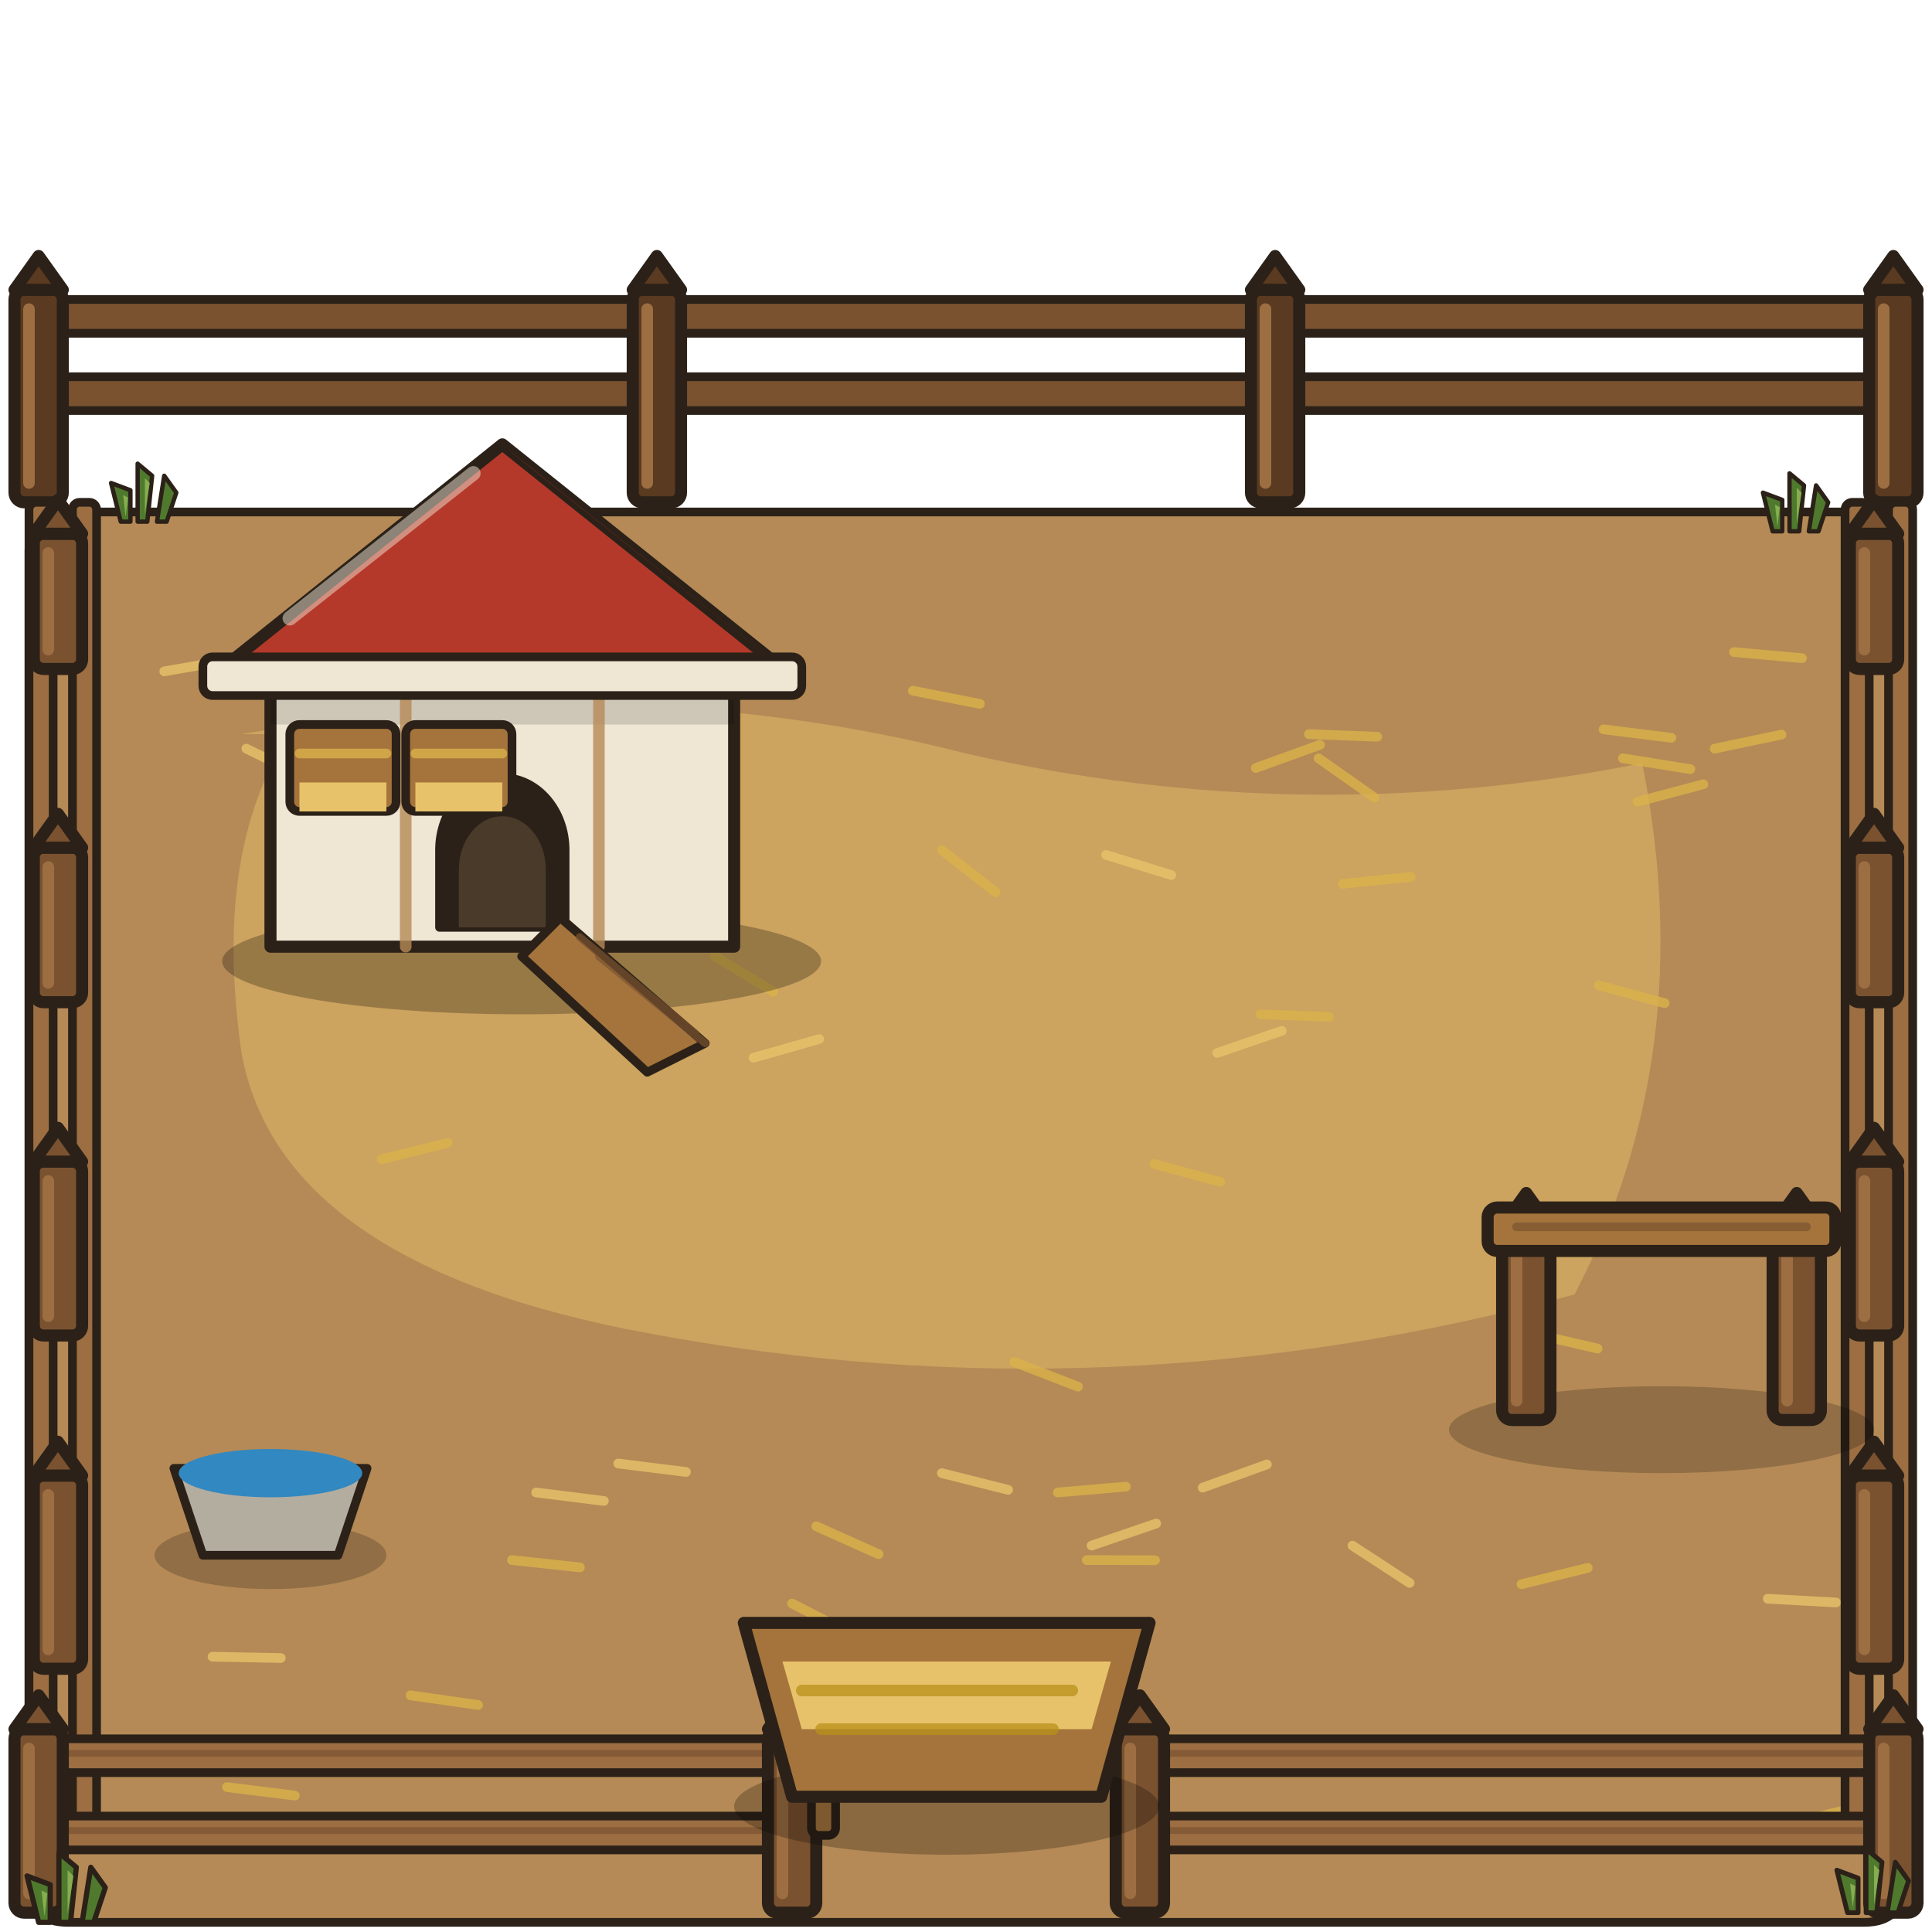
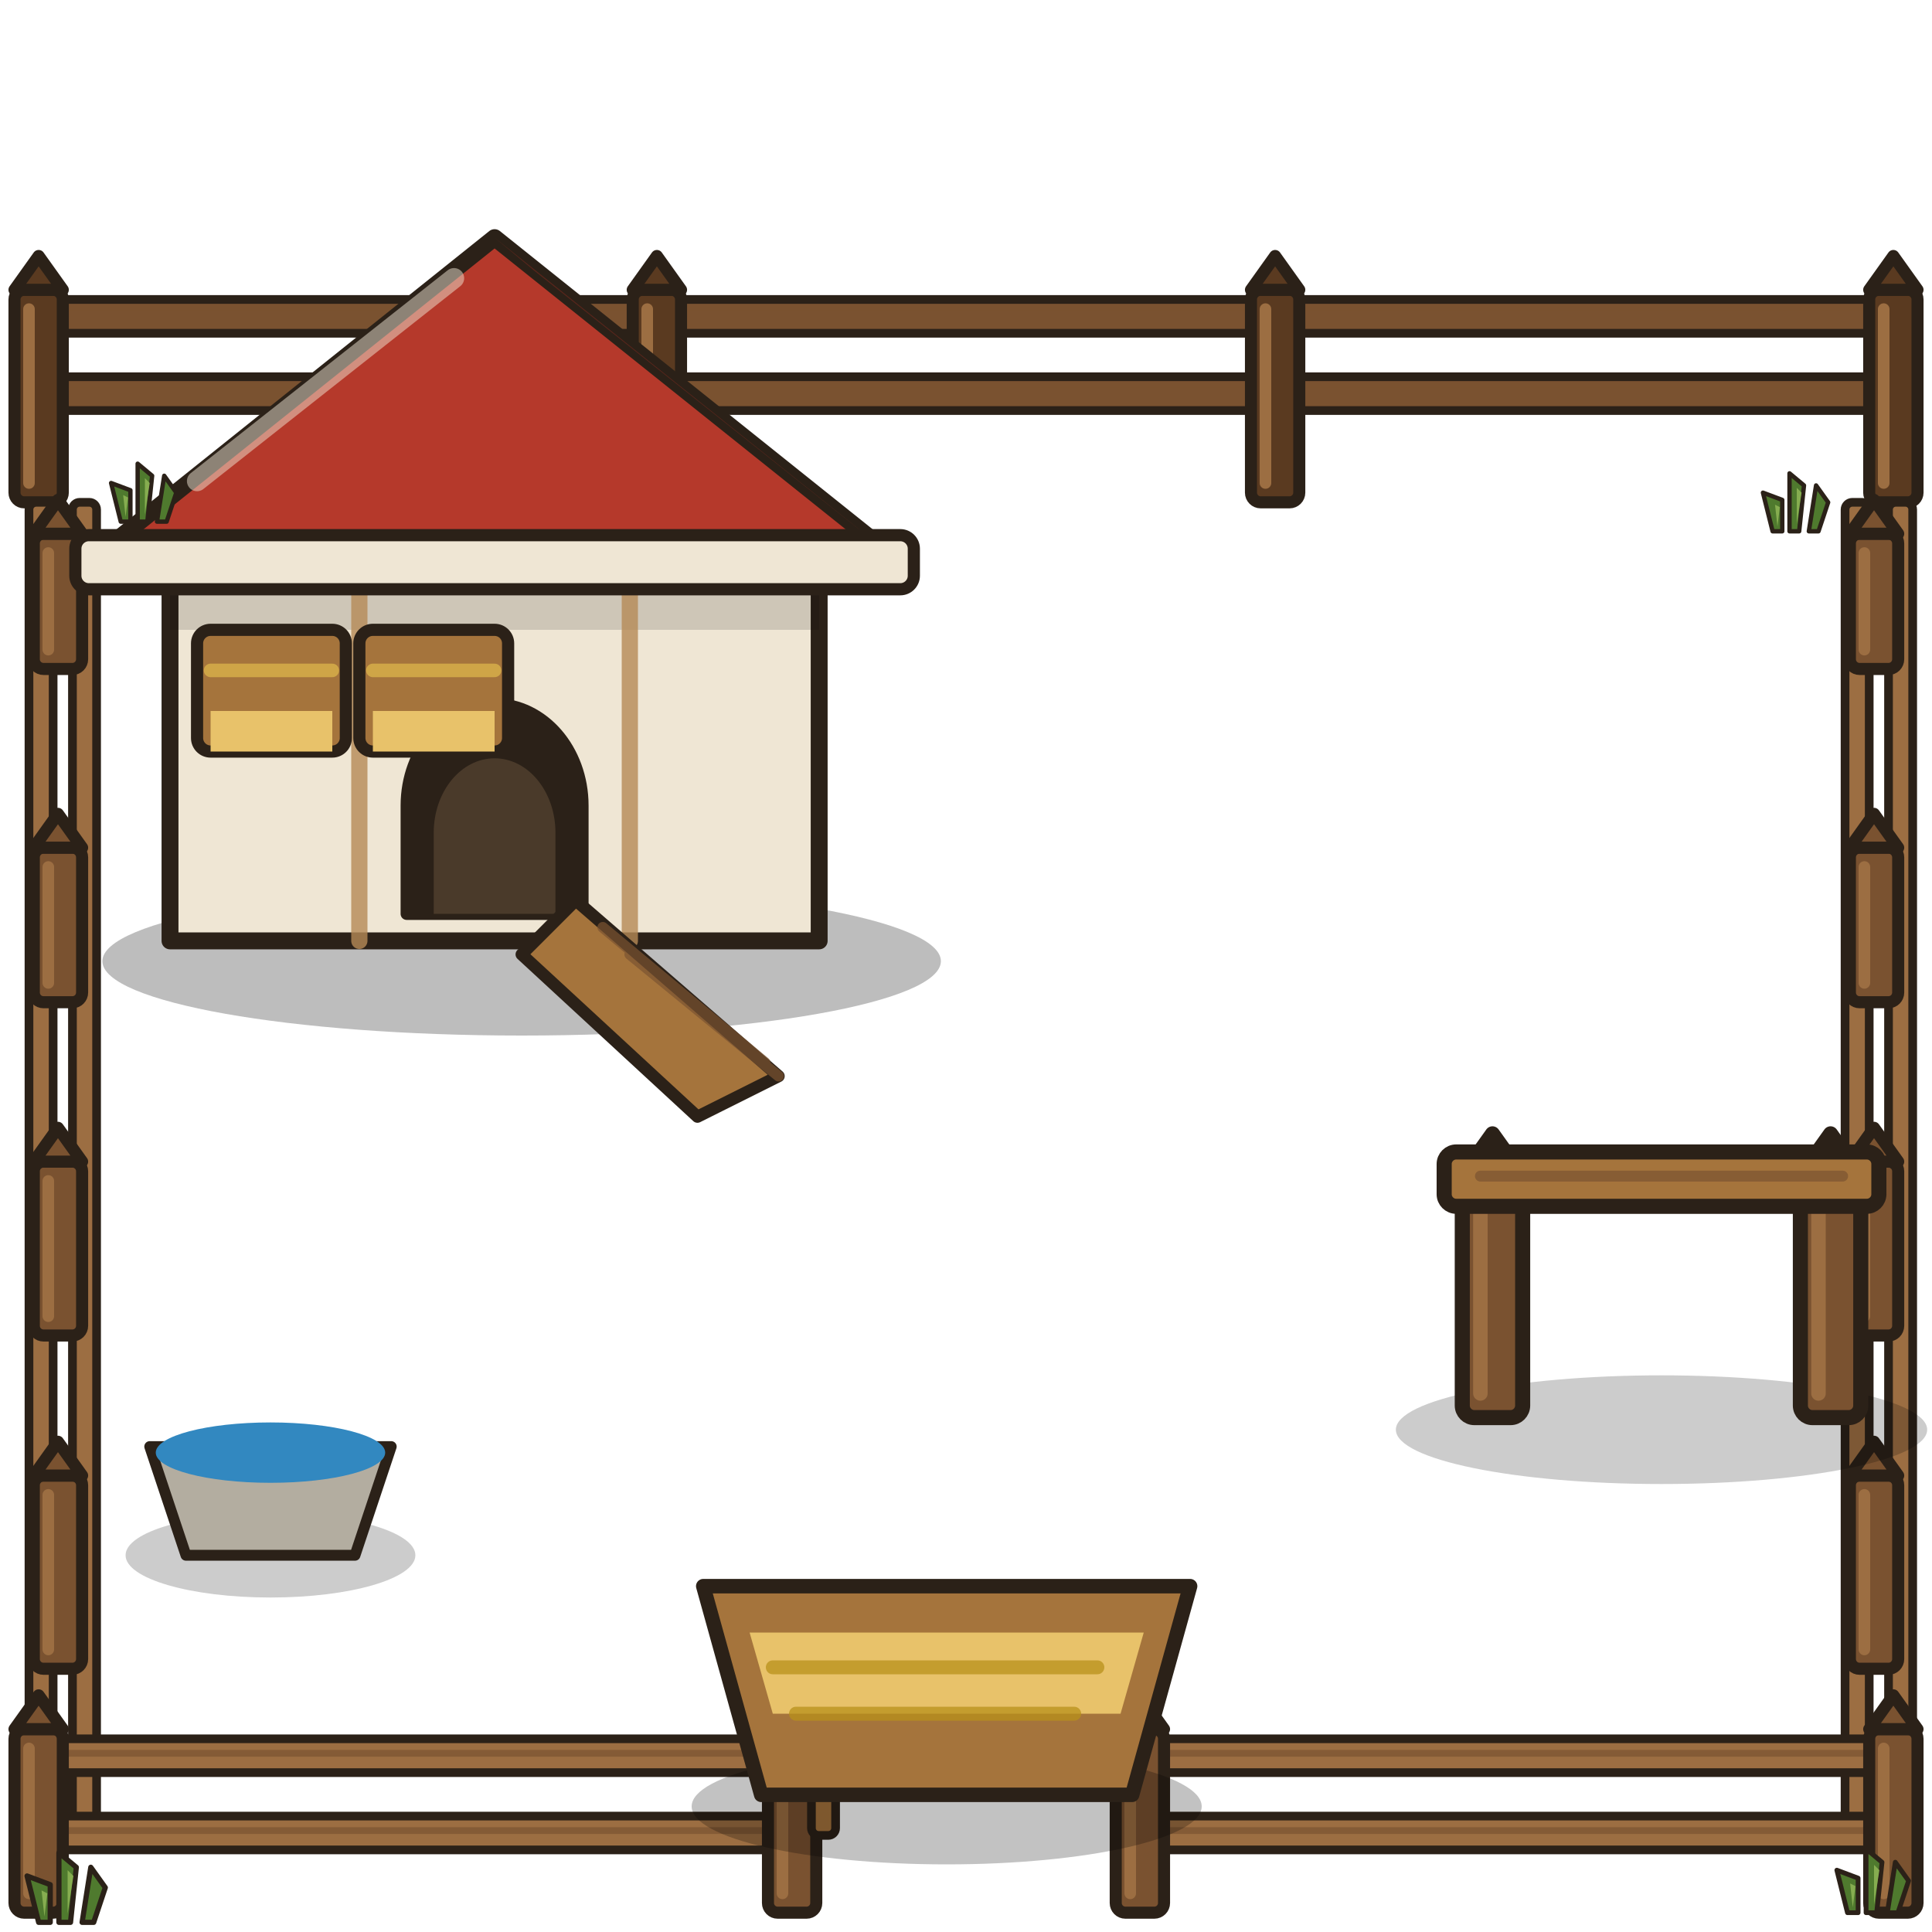
<svg xmlns="http://www.w3.org/2000/svg" width="400" height="400" viewBox="0 0 400 400">
  <defs>
    <style>.o{stroke:#2b2118;stroke-width:2.5;stroke-linejoin:round;stroke-linecap:round}.i{stroke:#2b2118;stroke-width:1.8;stroke-linejoin:round;stroke-linecap:round}</style>
  </defs>
-   <path class="i" d="M14,106 h372 q8,0 8,8 v276 q0,8 -8,8 h-372 q-8,0 -8,-8 v-276 q0,-8 8,-8z" fill="#b58a56" />
-   <path d="M50,152 q80,-14 150,4 q70,16 140,2 q12,60 -14,110 q-96,26 -192,8 q-76,-14 -84,-58 q-6,-42 10,-66z" fill="#e8c26a" opacity=".45" />
-   <g>
-     <path d="M229,177 l14,2" stroke="#e8c26a" stroke-width="2" stroke-linecap="round" opacity=".8" transform="rotate(9 229 177)" />
-     <path d="M359,135 l14,2" stroke="#d9b24a" stroke-width="2" stroke-linecap="round" opacity=".8" transform="rotate(-3 359 135)" />
-     <path d="M148,198 l14,2" stroke="#d9b24a" stroke-width="2" stroke-linecap="round" opacity=".8" transform="rotate(23 148 198)" />
-     <path d="M366,331 l14,2" stroke="#e8c26a" stroke-width="2" stroke-linecap="round" opacity=".8" transform="rotate(-5 366 331)" />
-     <path d="M332,151 l14,2" stroke="#d9b24a" stroke-width="2" stroke-linecap="round" opacity=".8" transform="rotate(-1 332 151)" />
-     <path d="M189,143 l14,2" stroke="#d9b24a" stroke-width="2" stroke-linecap="round" opacity=".8" transform="rotate(3 189 143)" />
-     <path d="M156,219 l14,2" stroke="#e8c26a" stroke-width="2" stroke-linecap="round" opacity=".8" transform="rotate(-24 156 219)" />
-     <path d="M260,159 l14,2" stroke="#d9b24a" stroke-width="2" stroke-linecap="round" opacity=".8" transform="rotate(-28 260 159)" />
-     <path d="M331,204 l14,2" stroke="#d9b24a" stroke-width="2" stroke-linecap="round" opacity=".8" transform="rotate(7 331 204)" />
-     <path d="M280,320 l14,2" stroke="#e8c26a" stroke-width="2" stroke-linecap="round" opacity=".8" transform="rotate(25 280 320)" />
-     <path d="M79,240 l14,2" stroke="#d9b24a" stroke-width="2" stroke-linecap="round" opacity=".8" transform="rotate(-22 79 240)" />
-     <path d="M278,183 l14,2" stroke="#d9b24a" stroke-width="2" stroke-linecap="round" opacity=".8" transform="rotate(-14 278 183)" />
-     <path d="M111,309 l14,2" stroke="#e8c26a" stroke-width="2" stroke-linecap="round" opacity=".8" transform="rotate(-1 111 309)" />
-     <path d="M317,276 l14,2" stroke="#d9b24a" stroke-width="2" stroke-linecap="round" opacity=".8" transform="rotate(5 317 276)" />
-     <path d="M261,210 l14,2" stroke="#d9b24a" stroke-width="2" stroke-linecap="round" opacity=".8" transform="rotate(-6 261 210)" />
-     <path d="M124,177 l14,2" stroke="#e8c26a" stroke-width="2" stroke-linecap="round" opacity=".8" transform="rotate(24 124 177)" />
-     <path d="M239,241 l14,2" stroke="#d9b24a" stroke-width="2" stroke-linecap="round" opacity=".8" transform="rotate(7 239 241)" />
-     <path d="M85,351 l14,2" stroke="#d9b24a" stroke-width="2" stroke-linecap="round" opacity=".8" transform="rotate(-0 85 351)" />
-     <path d="M128,303 l14,2" stroke="#e8c26a" stroke-width="2" stroke-linecap="round" opacity=".8" transform="rotate(-1 128 303)" />
-     <path d="M273,157 l14,2" stroke="#d9b24a" stroke-width="2" stroke-linecap="round" opacity=".8" transform="rotate(27 273 157)" />
-     <path d="M336,157 l14,2" stroke="#d9b24a" stroke-width="2" stroke-linecap="round" opacity=".8" transform="rotate(1 336 157)" />
-     <path d="M34,139 l14,2" stroke="#e8c26a" stroke-width="2" stroke-linecap="round" opacity=".8" transform="rotate(-18 34 139)" />
-     <path d="M47,370 l14,2" stroke="#d9b24a" stroke-width="2" stroke-linecap="round" opacity=".8" transform="rotate(-1 47 370)" />
-     <path d="M219,309 l14,2" stroke="#d9b24a" stroke-width="2" stroke-linecap="round" opacity=".8" transform="rotate(-13 219 309)" />
-     <path d="M195,305 l14,2" stroke="#e8c26a" stroke-width="2" stroke-linecap="round" opacity=".8" transform="rotate(6 195 305)" />
-     <path d="M134,139 l14,2" stroke="#d9b24a" stroke-width="2" stroke-linecap="round" opacity=".8" transform="rotate(24 134 139)" />
-     <path d="M373,377 l14,2" stroke="#d9b24a" stroke-width="2" stroke-linecap="round" opacity=".8" transform="rotate(-22 373 377)" />
-     <path d="M94,177 l14,2" stroke="#e8c26a" stroke-width="2" stroke-linecap="round" opacity=".8" transform="rotate(20 94 177)" />
-     <path d="M169,316 l14,2" stroke="#d9b24a" stroke-width="2" stroke-linecap="round" opacity=".8" transform="rotate(16 169 316)" />
-     <path d="M195,176 l14,2" stroke="#d9b24a" stroke-width="2" stroke-linecap="round" opacity=".8" transform="rotate(30 195 176)" />
-     <path d="M226,320 l14,2" stroke="#e8c26a" stroke-width="2" stroke-linecap="round" opacity=".8" transform="rotate(-27 226 320)" />
-     <path d="M225,323 l14,2" stroke="#d9b24a" stroke-width="2" stroke-linecap="round" opacity=".8" transform="rotate(-8 225 323)" />
-     <path d="M171,343 l14,2" stroke="#d9b24a" stroke-width="2" stroke-linecap="round" opacity=".8" transform="rotate(-0 171 343)" />
-     <path d="M252,218 l14,2" stroke="#e8c26a" stroke-width="2" stroke-linecap="round" opacity=".8" transform="rotate(-27 252 218)" />
-     <path d="M210,282 l14,2" stroke="#d9b24a" stroke-width="2" stroke-linecap="round" opacity=".8" transform="rotate(13 210 282)" />
-     <path d="M164,332 l14,2" stroke="#d9b24a" stroke-width="2" stroke-linecap="round" opacity=".8" transform="rotate(19 164 332)" />
-     <path d="M51,155 l14,2" stroke="#e8c26a" stroke-width="2" stroke-linecap="round" opacity=".8" transform="rotate(18 51 155)" />
-     <path d="M315,328 l14,2" stroke="#d9b24a" stroke-width="2" stroke-linecap="round" opacity=".8" transform="rotate(-22 315 328)" />
-     <path d="M355,155 l14,2" stroke="#d9b24a" stroke-width="2" stroke-linecap="round" opacity=".8" transform="rotate(-20 355 155)" />
-     <path d="M249,308 l14,2" stroke="#e8c26a" stroke-width="2" stroke-linecap="round" opacity=".8" transform="rotate(-28 249 308)" />
-     <path d="M271,152 l14,2" stroke="#d9b24a" stroke-width="2" stroke-linecap="round" opacity=".8" transform="rotate(-6 271 152)" />
-     <path d="M106,323 l14,2" stroke="#d9b24a" stroke-width="2" stroke-linecap="round" opacity=".8" transform="rotate(-2 106 323)" />
-     <path d="M44,343 l14,2" stroke="#e8c26a" stroke-width="2" stroke-linecap="round" opacity=".8" transform="rotate(-7 44 343)" />
-     <path d="M339,166 l14,2" stroke="#d9b24a" stroke-width="2" stroke-linecap="round" opacity=".8" transform="rotate(-23 339 166)" />
-   </g>
  <rect class="i" x="4" y="62" width="392" height="7" rx="2" fill="#7a5230" />
  <rect class="i" x="4" y="78" width="392" height="7" rx="2" fill="#7a5230" />
  <path d="M10,65 h380 M10,81 h380" fill="none" stroke="#7a5230" stroke-width="1.4" stroke-linecap="round" opacity=".7" />
  <rect class="o" x="3.0" y="60" width="10" height="44" rx="2" fill="#5a3a20" />
  <path class="o" d="M3.0,60 l5,-7 l5,7z" fill="#5a3a20" />
  <path d="M6.0,64 v36" fill="none" stroke="#9c6e42" stroke-width="2.4" stroke-linecap="round" />
  <rect class="o" x="131.0" y="60" width="10" height="44" rx="2" fill="#5a3a20" />
  <path class="o" d="M131.0,60 l5,-7 l5,7z" fill="#5a3a20" />
  <path d="M134.0,64 v36" fill="none" stroke="#9c6e42" stroke-width="2.4" stroke-linecap="round" />
  <rect class="o" x="259.0" y="60" width="10" height="44" rx="2" fill="#5a3a20" />
  <path class="o" d="M259.0,60 l5,-7 l5,7z" fill="#5a3a20" />
  <path d="M262.0,64 v36" fill="none" stroke="#9c6e42" stroke-width="2.4" stroke-linecap="round" />
  <rect class="o" x="387.0" y="60" width="10" height="44" rx="2" fill="#5a3a20" />
  <path class="o" d="M387.0,60 l5,-7 l5,7z" fill="#5a3a20" />
  <path d="M390.0,64 v36" fill="none" stroke="#9c6e42" stroke-width="2.4" stroke-linecap="round" />
  <rect class="i" x="6" y="104" width="5" height="276" rx="1.5" fill="#9c6e42" />
  <rect class="i" x="15" y="104" width="5" height="276" rx="1.5" fill="#9c6e42" />
  <rect class="o" x="7" y="110.5" width="10" height="28" rx="2" fill="#7a5230" />
  <path class="o" d="M7,110.5 l5,-7 l5,7z" fill="#7a5230" />
  <path d="M10,114.5 v20" fill="none" stroke="#9c6e42" stroke-width="2.4" stroke-linecap="round" />
  <rect class="o" x="7" y="175.5" width="10" height="32" rx="2" fill="#7a5230" />
  <path class="o" d="M7,175.5 l5,-7 l5,7z" fill="#7a5230" />
  <path d="M10,179.5 v24" fill="none" stroke="#9c6e42" stroke-width="2.4" stroke-linecap="round" />
  <rect class="o" x="7" y="240.5" width="10" height="36" rx="2" fill="#7a5230" />
  <path class="o" d="M7,240.5 l5,-7 l5,7z" fill="#7a5230" />
  <path d="M10,244.5 v28" fill="none" stroke="#9c6e42" stroke-width="2.4" stroke-linecap="round" />
  <rect class="o" x="7" y="305.5" width="10" height="40" rx="2" fill="#7a5230" />
  <path class="o" d="M7,305.5 l5,-7 l5,7z" fill="#7a5230" />
  <path d="M10,309.5 v32" fill="none" stroke="#9c6e42" stroke-width="2.4" stroke-linecap="round" />
  <rect class="i" x="382" y="104" width="5" height="276" rx="1.5" fill="#9c6e42" />
  <rect class="i" x="391" y="104" width="5" height="276" rx="1.5" fill="#9c6e42" />
  <rect class="o" x="383" y="110.5" width="10" height="28" rx="2" fill="#7a5230" />
  <path class="o" d="M383,110.5 l5,-7 l5,7z" fill="#7a5230" />
  <path d="M386,114.5 v20" fill="none" stroke="#9c6e42" stroke-width="2.4" stroke-linecap="round" />
  <rect class="o" x="383" y="175.5" width="10" height="32" rx="2" fill="#7a5230" />
  <path class="o" d="M383,175.5 l5,-7 l5,7z" fill="#7a5230" />
  <path d="M386,179.5 v24" fill="none" stroke="#9c6e42" stroke-width="2.4" stroke-linecap="round" />
  <rect class="o" x="383" y="240.5" width="10" height="36" rx="2" fill="#7a5230" />
  <path class="o" d="M383,240.5 l5,-7 l5,7z" fill="#7a5230" />
  <path d="M386,244.5 v28" fill="none" stroke="#9c6e42" stroke-width="2.4" stroke-linecap="round" />
  <rect class="o" x="383" y="305.5" width="10" height="40" rx="2" fill="#7a5230" />
  <path class="o" d="M383,305.5 l5,-7 l5,7z" fill="#7a5230" />
  <path d="M386,309.5 v32" fill="none" stroke="#9c6e42" stroke-width="2.4" stroke-linecap="round" />
  <rect class="i" x="4" y="360" width="162" height="7" rx="2" fill="#9c6e42" />
  <rect class="i" x="4" y="376" width="162" height="7" rx="2" fill="#9c6e42" />
  <path d="M10,363 h150 M10,379 h150" fill="none" stroke="#7a5230" stroke-width="1.4" stroke-linecap="round" opacity=".7" />
  <rect class="i" x="234" y="360" width="162" height="7" rx="2" fill="#9c6e42" />
  <rect class="i" x="234" y="376" width="162" height="7" rx="2" fill="#9c6e42" />
  <path d="M240,363 h150 M240,379 h150" fill="none" stroke="#7a5230" stroke-width="1.4" stroke-linecap="round" opacity=".7" />
  <rect class="o" x="3" y="358" width="10" height="38" rx="2" fill="#7a5230" />
  <path class="o" d="M3,358 l5,-7 l5,7z" fill="#7a5230" />
  <path d="M6,362 v30" fill="none" stroke="#9c6e42" stroke-width="2.4" stroke-linecap="round" />
  <rect class="o" x="159" y="358" width="10" height="38" rx="2" fill="#7a5230" />
  <path class="o" d="M159,358 l5,-7 l5,7z" fill="#7a5230" />
  <path d="M162,362 v30" fill="none" stroke="#9c6e42" stroke-width="2.4" stroke-linecap="round" />
  <rect class="o" x="231" y="358" width="10" height="38" rx="2" fill="#7a5230" />
  <path class="o" d="M231,358 l5,-7 l5,7z" fill="#7a5230" />
  <path d="M234,362 v30" fill="none" stroke="#9c6e42" stroke-width="2.4" stroke-linecap="round" />
  <rect class="o" x="387" y="358" width="10" height="38" rx="2" fill="#7a5230" />
  <path class="o" d="M387,358 l5,-7 l5,7z" fill="#7a5230" />
  <path d="M390,362 v30" fill="none" stroke="#9c6e42" stroke-width="2.4" stroke-linecap="round" />
  <rect class="i" x="168" y="344" width="5" height="36" rx="1.5" fill="#a5743c" />
  <path d="M170,350 l28,-9" fill="none" stroke="#a5743c" stroke-width="5.5" stroke-linecap="round" />
  <path d="M170,366 l28,-9" fill="none" stroke="#a5743c" stroke-width="5.5" stroke-linecap="round" />
-   <ellipse cx="108" cy="199" rx="62" ry="11" fill="#000" opacity=".26" />
-   <path class="o" d="M56,138 h96 v58 h-96z" fill="#efe6d4" />
-   <path d="M56,138 h96 v12 h-96z" fill="#000" opacity=".14" />
-   <path d="M84,138 v58 M124,138 v58" fill="none" stroke="#b58a56" stroke-width="2.4" stroke-linecap="round" opacity=".8" />
-   <path class="o" d="M44,140 L104,92 L164,140 Z" fill="#b5392b" />
-   <path d="M60,128 L98,98" fill="none" stroke="#efe6d4" stroke-width="3" stroke-linecap="round" opacity=".5" />
-   <path class="" d="M110,97 L104,92 L164,140 Z" fill="#8f2a1e" opacity=".45" />
-   <rect class="i" x="42" y="136" width="124" height="8" rx="2" fill="#efe6d4" />
-   <path class="i" d="M91,176 a13,15 0 0 1 26,0 v16 h-26z" fill="#2b2118" />
-   <path d="M95,180 a9,11 0 0 1 18,0 v12 h-18z" fill="#4a3a2a" />
-   <path class="i" d="M116,190 l30,26 l-12,6 l-26,-24z" fill="#a5743c" />
-   <path d="M120,194 l24,20 M124,198 l22,18" fill="none" stroke="#7a5230" stroke-width="1.6" stroke-linecap="round" opacity=".7" />
-   <rect class="i" x="60" y="150" width="22" height="18" rx="2" fill="#a5743c" />
-   <rect class="i" x="84" y="150" width="22" height="18" rx="2" fill="#a5743c" />
-   <path d="M62,162 h18 v6 h-18z" fill="#e8c26a" />
-   <path d="M86,162 h18 v6 h-18z" fill="#e8c26a" />
-   <path d="M62,156 h18 M86,156 h18" fill="none" stroke="#d9b24a" stroke-width="2" stroke-linecap="round" opacity=".8" />
-   <ellipse cx="344" cy="296" rx="44" ry="9" fill="#000" opacity=".2" />
-   <rect class="o" x="311" y="254" width="10" height="40" rx="2" fill="#7a5230" />
-   <path class="o" d="M311,254 l5,-7 l5,7z" fill="#7a5230" />
-   <path d="M314,258 v32" fill="none" stroke="#9c6e42" stroke-width="2.4" stroke-linecap="round" />
-   <rect class="o" x="367" y="254" width="10" height="40" rx="2" fill="#7a5230" />
-   <path class="o" d="M367,254 l5,-7 l5,7z" fill="#7a5230" />
-   <path d="M370,258 v32" fill="none" stroke="#9c6e42" stroke-width="2.4" stroke-linecap="round" />
-   <rect class="o" x="308" y="250" width="72" height="9" rx="2" fill="#a5743c" />
-   <path d="M314,254 h60" fill="none" stroke="#7a5230" stroke-width="1.8" stroke-linecap="round" opacity=".7" />
-   <ellipse cx="196" cy="374" rx="44" ry="10" fill="#000" opacity=".24" />
-   <path class="o" d="M154,336 h84 l-10,36 h-64z" fill="#a5743c" />
-   <path d="M162,344 h68 l-4,14 h-60z" fill="#e8c26a" />
-   <path d="M166,350 h56 M170,358 h48" fill="none" stroke="#b8901a" stroke-width="2.4" stroke-linecap="round" opacity=".75" />
-   <ellipse cx="56" cy="322" rx="24" ry="7" fill="#000" opacity=".2" />
-   <path class="i" d="M36,304 h40 l-6,18 h-28z" fill="#b3ada0" />
-   <ellipse cx="56" cy="305" rx="19" ry="5" fill="#3288c0" />
+   <g transform="translate(108,199) scale(1.4) translate(-108,-199)">
+     <ellipse cx="108" cy="199" rx="62" ry="11" fill="#000" opacity=".26" />
+     <path class="o" d="M56,138 h96 v58 h-96z" fill="#efe6d4" />
+     <path d="M56,138 h96 v12 h-96z" fill="#000" opacity=".14" />
+     <path d="M84,138 v58 M124,138 v58" fill="none" stroke="#b58a56" stroke-width="2.4" stroke-linecap="round" opacity=".8" />
+     <path class="o" d="M44,140 L104,92 L164,140 Z" fill="#b5392b" />
+     <path d="M60,128 L98,98" fill="none" stroke="#efe6d4" stroke-width="3" stroke-linecap="round" opacity=".5" />
+     <path class="" d="M110,97 L104,92 L164,140 Z" fill="#8f2a1e" opacity=".45" />
+     <rect class="i" x="42" y="136" width="124" height="8" rx="2" fill="#efe6d4" />
+     <path class="i" d="M91,176 a13,15 0 0 1 26,0 v16 h-26z" fill="#2b2118" />
+     <path d="M95,180 a9,11 0 0 1 18,0 v12 h-18z" fill="#4a3a2a" />
+     <path class="i" d="M116,190 l30,26 l-12,6 l-26,-24z" fill="#a5743c" />
+     <path d="M120,194 l24,20 M124,198 l22,18" fill="none" stroke="#7a5230" stroke-width="1.6" stroke-linecap="round" opacity=".7" />
+     <rect class="i" x="60" y="150" width="22" height="18" rx="2" fill="#a5743c" />
+     <rect class="i" x="84" y="150" width="22" height="18" rx="2" fill="#a5743c" />
+     <path d="M62,162 h18 v6 h-18z" fill="#e8c26a" />
+     <path d="M86,162 h18 v6 h-18z" fill="#e8c26a" />
+     <path d="M62,156 h18 M86,156 h18" fill="none" stroke="#d9b24a" stroke-width="2" stroke-linecap="round" opacity=".8" />
+   </g>
+   <g transform="translate(344,296) scale(1.25) translate(-344,-296)">
+     <ellipse cx="344" cy="296" rx="44" ry="9" fill="#000" opacity=".2" />
+     <rect class="o" x="311" y="254" width="10" height="40" rx="2" fill="#7a5230" />
+     <path class="o" d="M311,254 l5,-7 l5,7z" fill="#7a5230" />
+     <path d="M314,258 v32" fill="none" stroke="#9c6e42" stroke-width="2.4" stroke-linecap="round" />
+     <rect class="o" x="367" y="254" width="10" height="40" rx="2" fill="#7a5230" />
+     <path class="o" d="M367,254 l5,-7 l5,7z" fill="#7a5230" />
+     <path d="M370,258 v32" fill="none" stroke="#9c6e42" stroke-width="2.4" stroke-linecap="round" />
+     <rect class="o" x="308" y="250" width="72" height="9" rx="2" fill="#a5743c" />
+     <path d="M314,254 h60" fill="none" stroke="#7a5230" stroke-width="1.8" stroke-linecap="round" opacity=".7" />
+   </g>
+   <g transform="translate(196,374) scale(1.2) translate(-196,-374)">
+     <ellipse cx="196" cy="374" rx="44" ry="10" fill="#000" opacity=".24" />
+     <path class="o" d="M154,336 h84 l-10,36 h-64z" fill="#a5743c" />
+     <path d="M162,344 h68 l-4,14 h-60z" fill="#e8c26a" />
+     <path d="M166,350 h56 M170,358 h48" fill="none" stroke="#b8901a" stroke-width="2.4" stroke-linecap="round" opacity=".75" />
+   </g>
+   <g transform="translate(56,322) scale(1.25) translate(-56,-322)">
+     <ellipse cx="56" cy="322" rx="24" ry="7" fill="#000" opacity=".2" />
+     <path class="i" d="M36,304 h40 l-6,18 h-28z" fill="#b3ada0" />
+     <ellipse cx="56" cy="305" rx="19" ry="5" fill="#3288c0" />
+   </g>
  <g transform="translate(14,398) scale(0.6)">
    <g fill="#4f7a2e" class="i">
      <path d="M-10,0 l-4,-16 l8,3 l0,13z M-3,0 l0,-24 l6,5 l-2,19z M5,0 l3,-19 l5,7 l-4,12z" />
    </g>
    <g fill="#86ad50">
      <path d="M-8,-2 l-1,-9 l2,1z M0,-3 l0,-15 l2,2z" />
    </g>
  </g>
  <g transform="translate(388,396) scale(0.55)">
    <g fill="#4f7a2e" class="i">
      <path d="M-10,0 l-4,-16 l8,3 l0,13z M-3,0 l0,-24 l6,5 l-2,19z M5,0 l3,-19 l5,7 l-4,12z" />
    </g>
    <g fill="#86ad50">
      <path d="M-8,-2 l-1,-9 l2,1z M0,-3 l0,-15 l2,2z" />
    </g>
  </g>
  <g transform="translate(30,108) scale(0.5)">
    <g fill="#4f7a2e" class="i">
      <path d="M-10,0 l-4,-16 l8,3 l0,13z M-3,0 l0,-24 l6,5 l-2,19z M5,0 l3,-19 l5,7 l-4,12z" />
    </g>
    <g fill="#86ad50">
      <path d="M-8,-2 l-1,-9 l2,1z M0,-3 l0,-15 l2,2z" />
    </g>
  </g>
  <g transform="translate(372,110) scale(0.5)">
    <g fill="#4f7a2e" class="i">
      <path d="M-10,0 l-4,-16 l8,3 l0,13z M-3,0 l0,-24 l6,5 l-2,19z M5,0 l3,-19 l5,7 l-4,12z" />
    </g>
    <g fill="#86ad50">
      <path d="M-8,-2 l-1,-9 l2,1z M0,-3 l0,-15 l2,2z" />
    </g>
  </g>
</svg>
